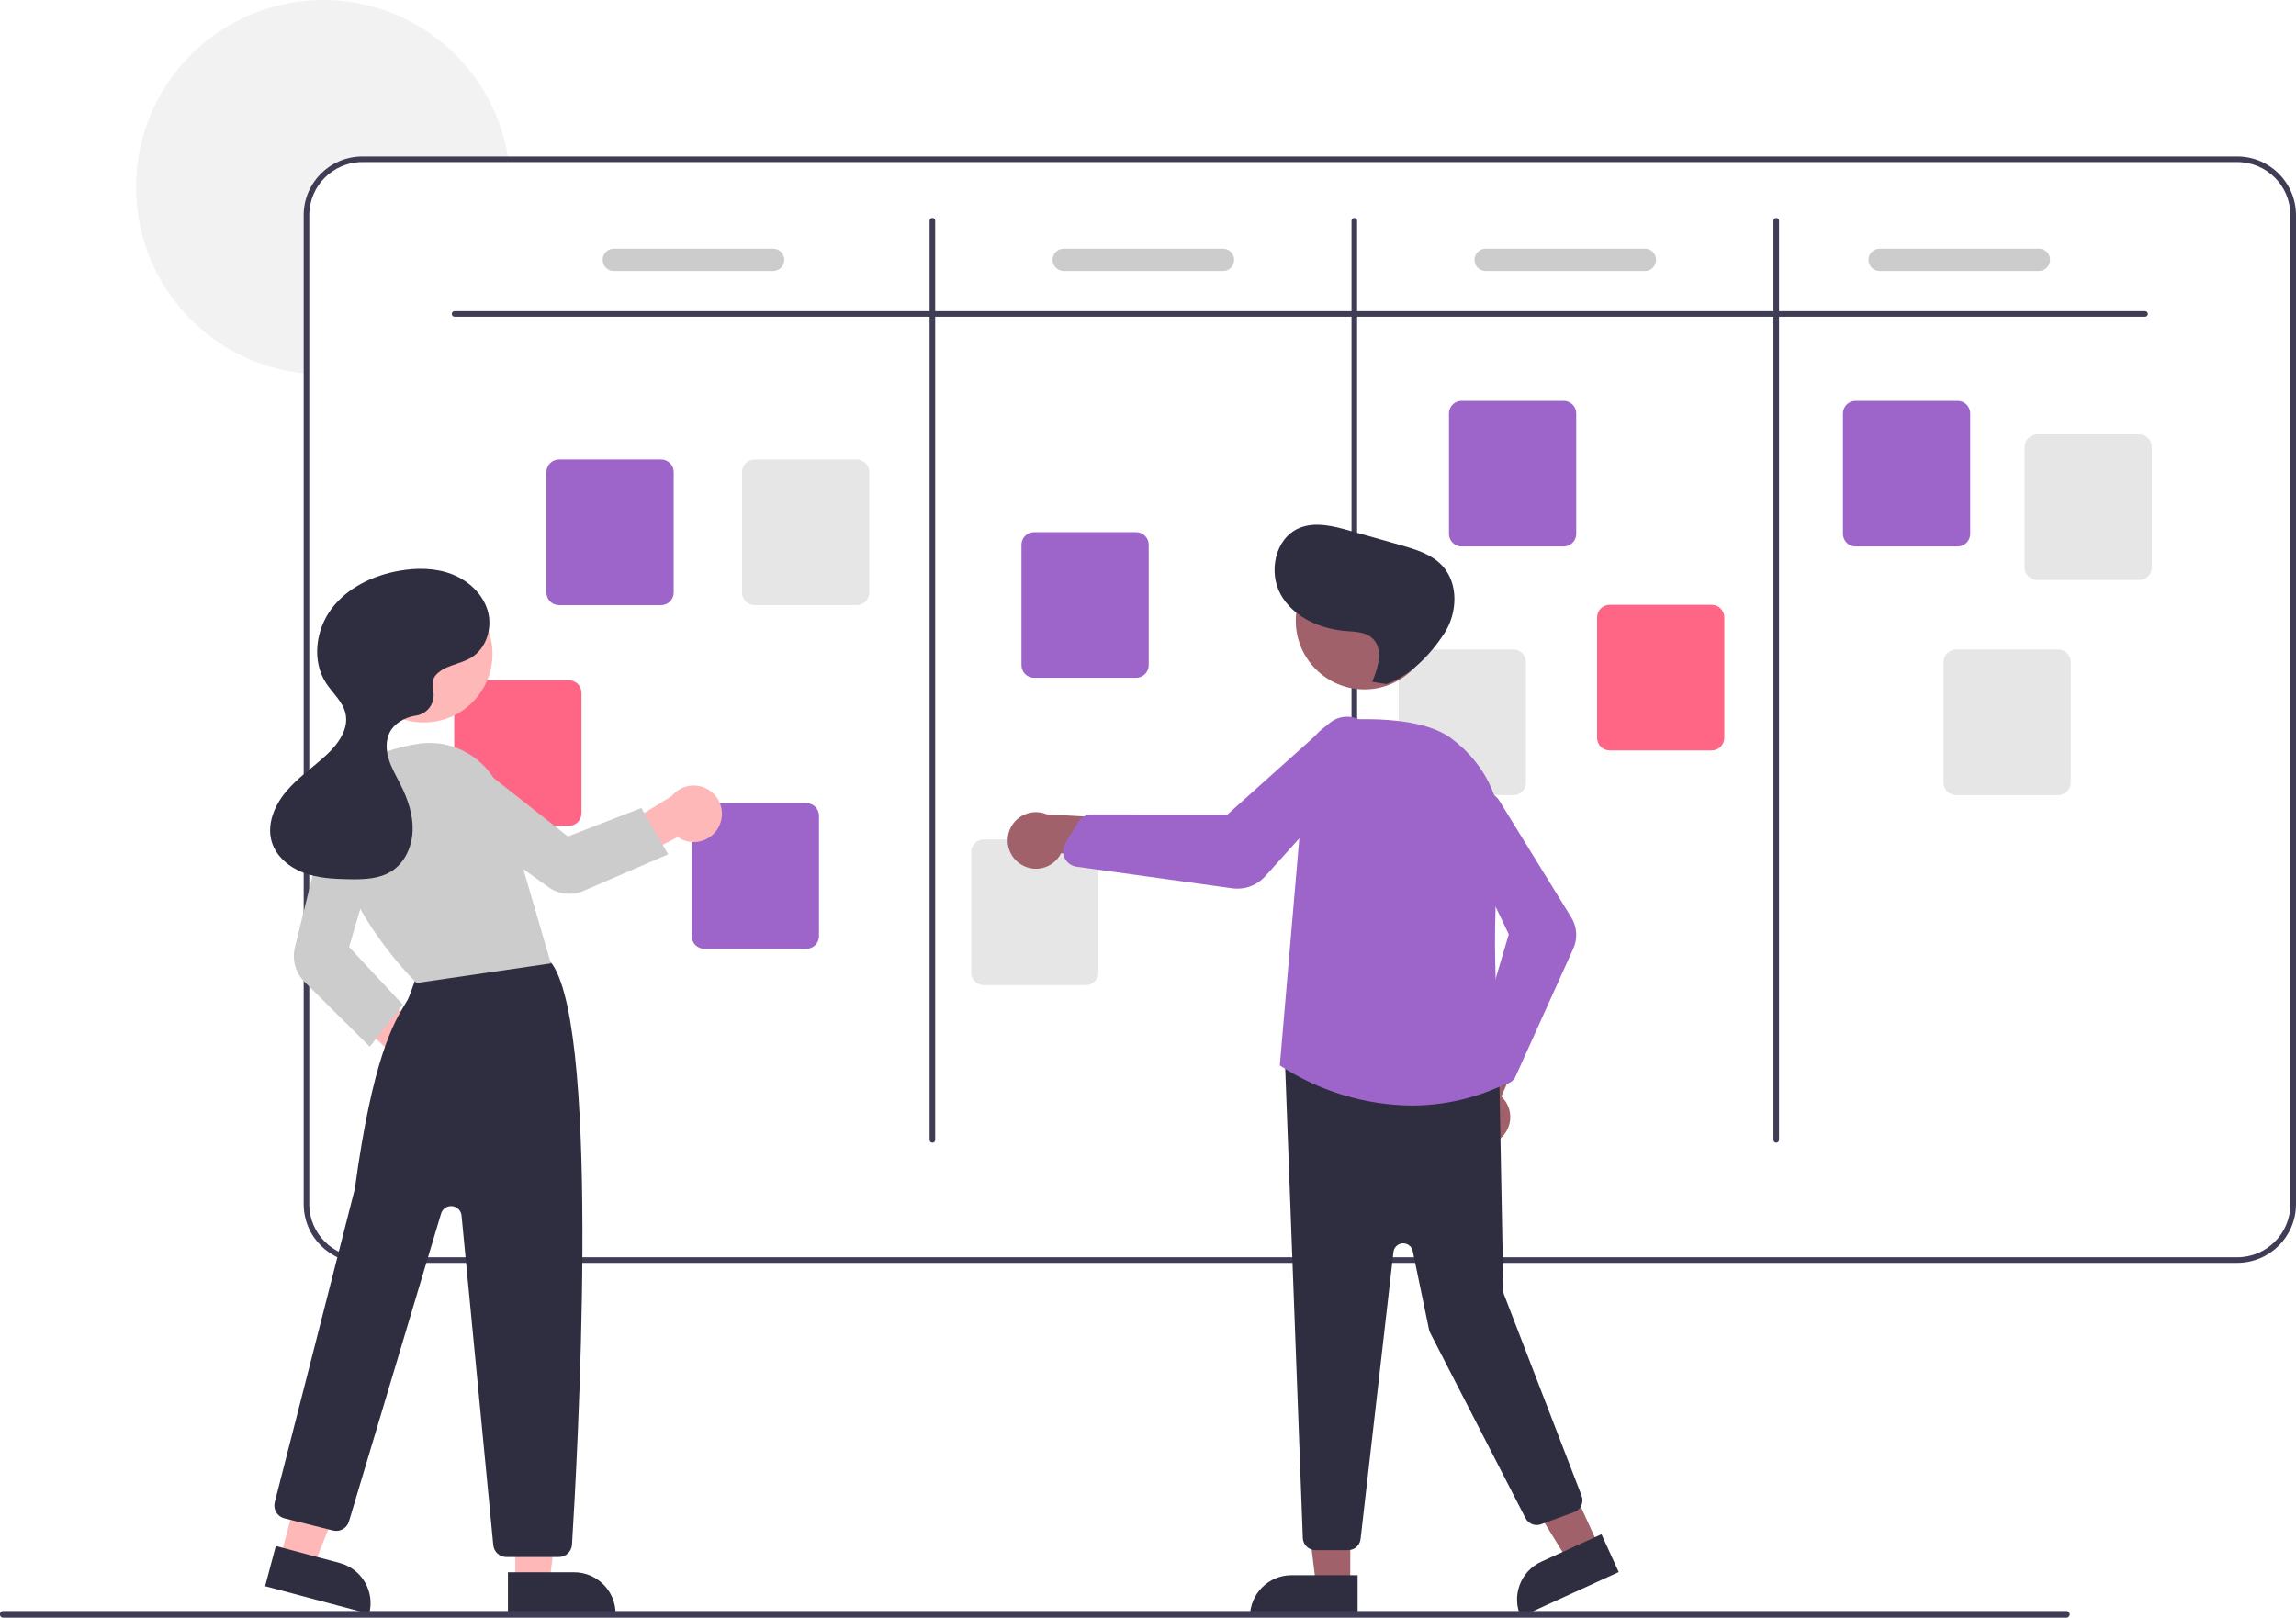
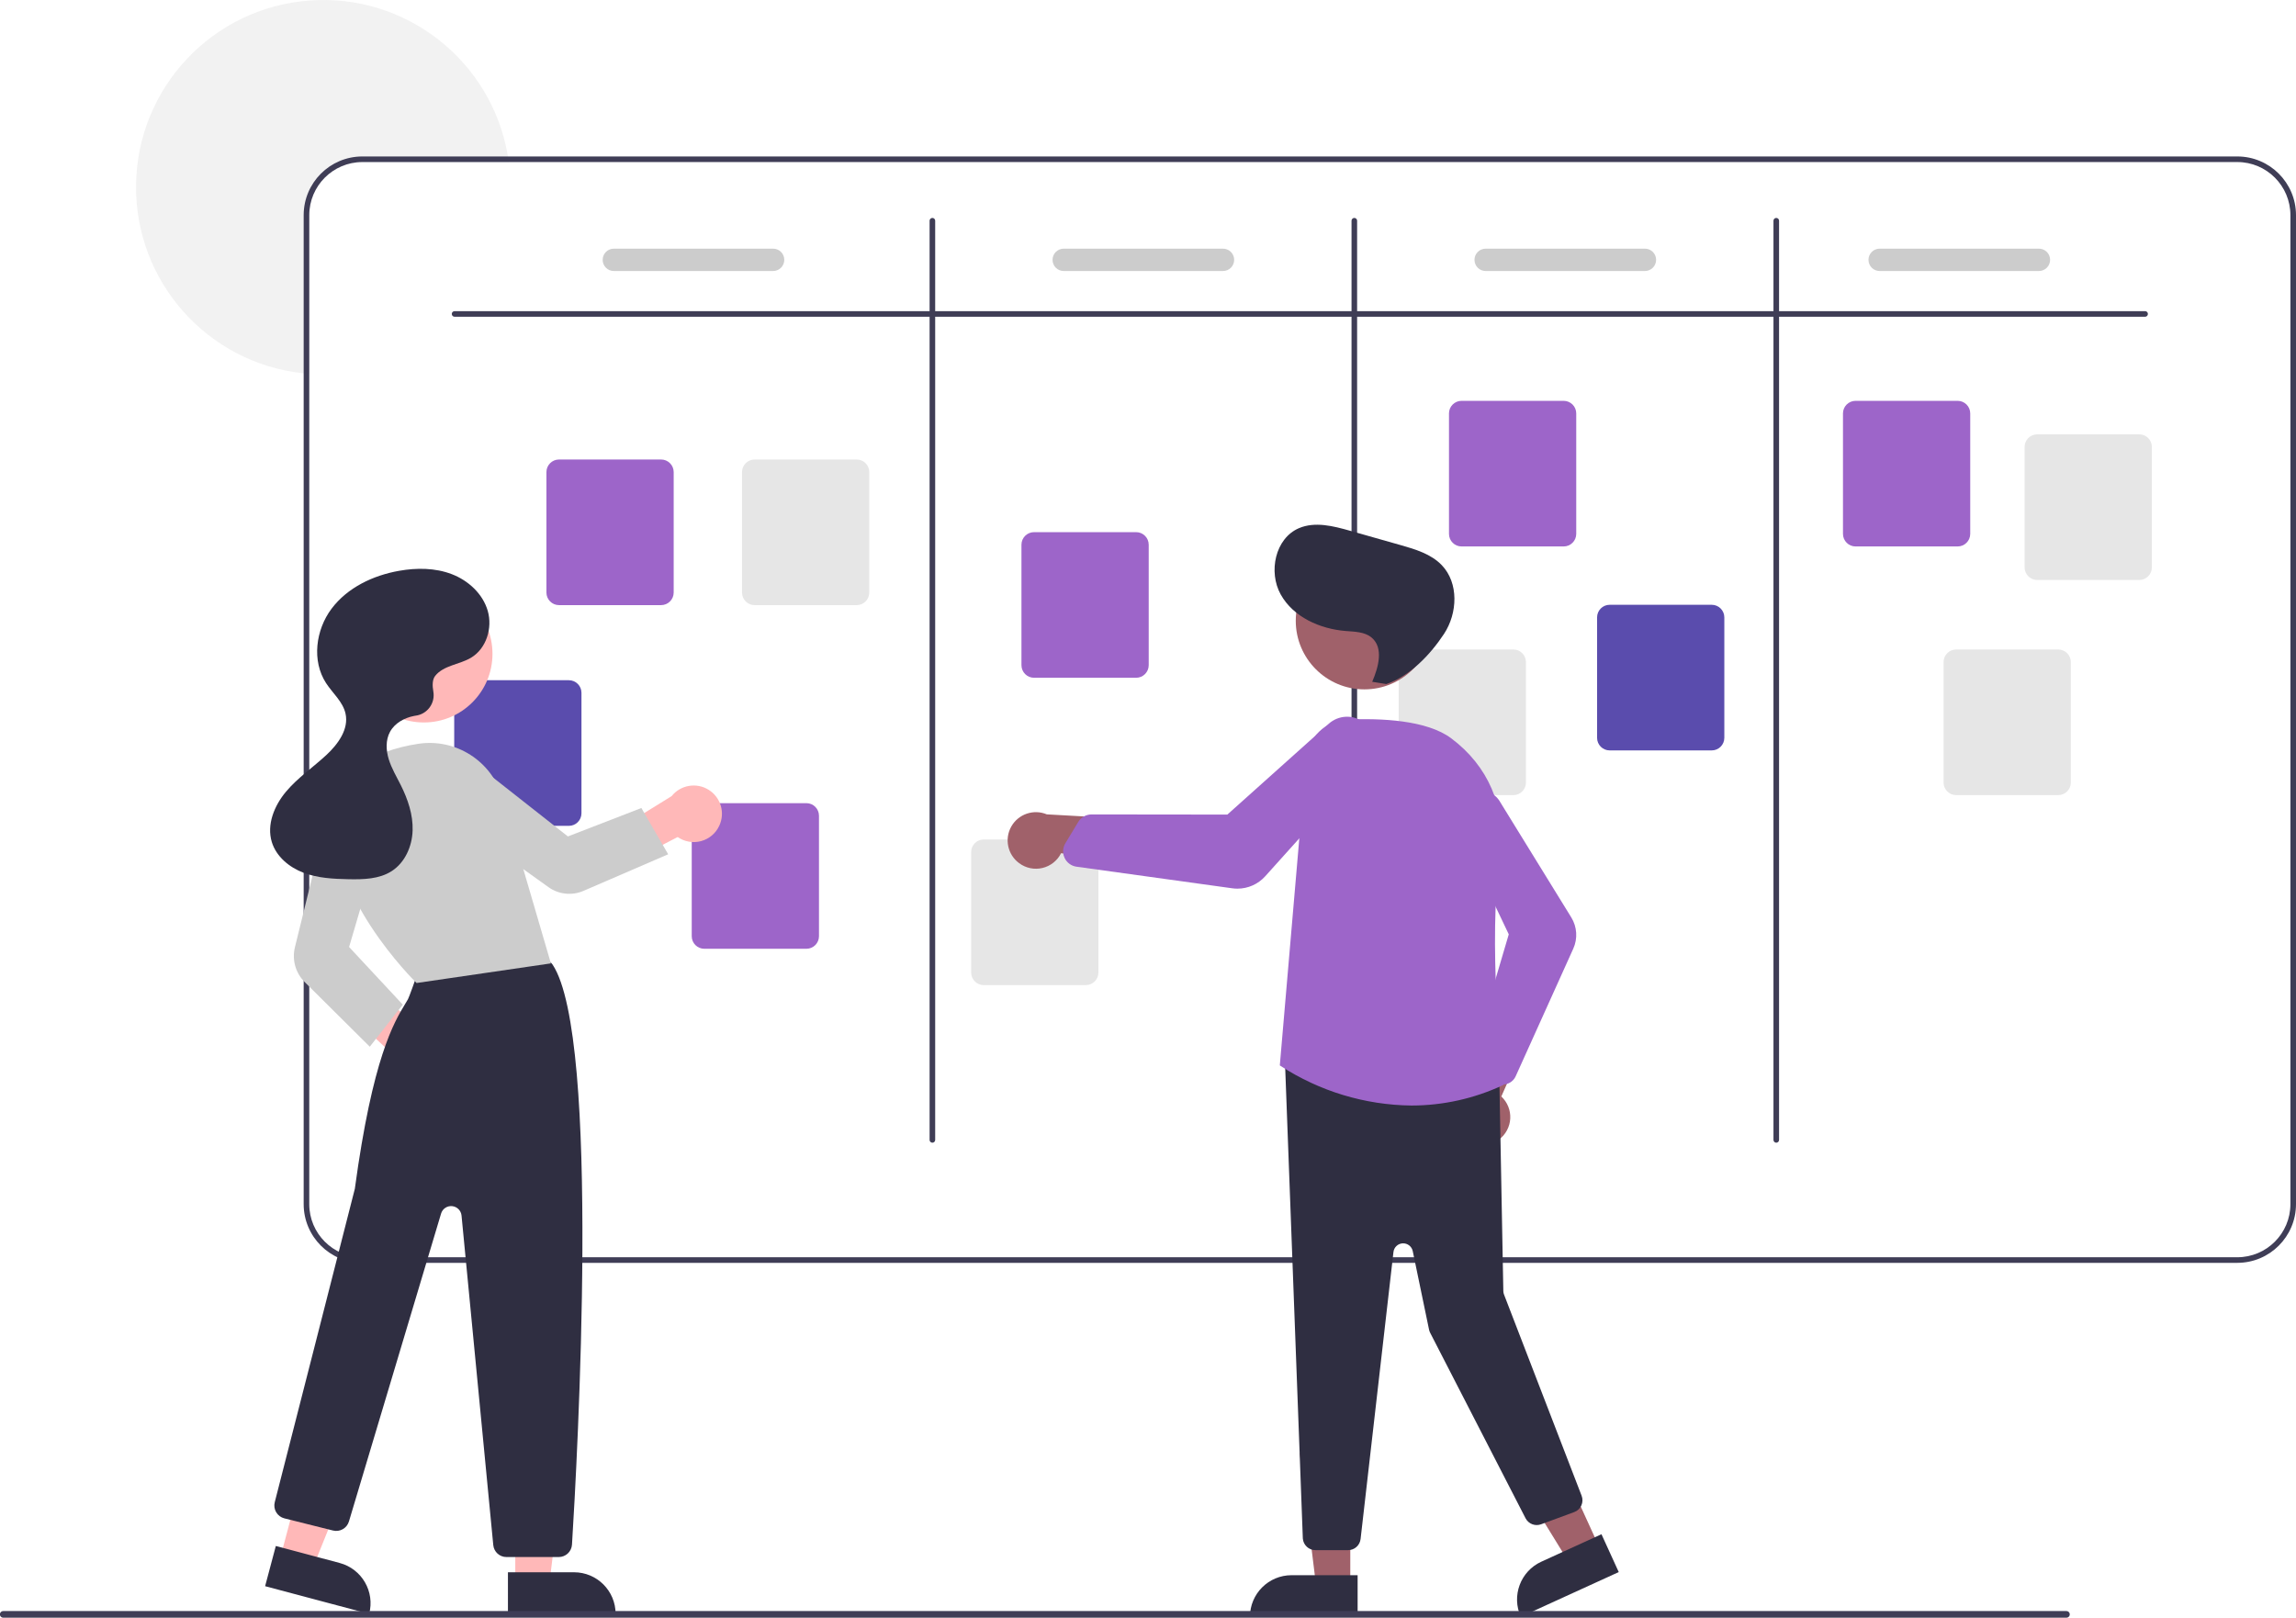
<svg xmlns="http://www.w3.org/2000/svg" id="afc98551-3d88-4acb-87ed-36f06011ac7a" data-name="Layer 1" width="821.676" height="579.01" viewBox="0 0 821.676 579.01">
  <path d="M371.238,218.495h-52.4a19.017,19.017,0,0,0-19,19v56.81c-.67-.04-1.34-.1-2-.18a66.999,66.999,0,1,1,73.1-77.63C371.048,217.155,371.148,217.825,371.238,218.495Z" transform="translate(-189.1619 -160.4952)" fill="#f2f2f2" />
  <path d="M989.838,216.495h-671a21.023,21.023,0,0,0-21,21v354a21.023,21.023,0,0,0,21,21h671a21.023,21.023,0,0,0,21-21v-354A21.023,21.023,0,0,0,989.838,216.495Zm19,375a19.017,19.017,0,0,1-19,19h-671a19.017,19.017,0,0,1-19-19v-354a19.017,19.017,0,0,1,19-19h671a19.017,19.017,0,0,1,19,19Z" transform="translate(-189.1619 -160.4952)" fill="#3f3d56" />
  <path d="M956.838,273.865h-605a1,1,0,0,1,0-2h605a1,1,0,0,1,0,2Z" transform="translate(-189.1619 -160.4952)" fill="#3f3d56" />
  <path d="M522.838,569.495a1,1,0,0,1-1-1v-329a1,1,0,1,1,2,0v329A1,1,0,0,1,522.838,569.495Z" transform="translate(-189.1619 -160.4952)" fill="#3f3d56" />
  <path d="M673.838,569.495a1,1,0,0,1-1-1v-329a1,1,0,1,1,2,0v329A1,1,0,0,1,673.838,569.495Z" transform="translate(-189.1619 -160.4952)" fill="#3f3d56" />
  <path d="M824.838,569.495a1,1,0,0,1-1-1v-329a1,1,0,1,1,2,0v329A1,1,0,0,1,824.838,569.495Z" transform="translate(-189.1619 -160.4952)" fill="#3f3d56" />
  <path d="M425.754,377.083h-36.54a4.505,4.505,0,0,1-4.5-4.5V329.463a4.505,4.505,0,0,1,4.5-4.5h36.54a4.505,4.505,0,0,1,4.5,4.5v43.12A4.505,4.505,0,0,1,425.754,377.083Z" transform="translate(-189.1619 -160.4952)" fill="#9d65c9" />
  <path d="M477.754,500.083h-36.54a4.505,4.505,0,0,1-4.5-4.5V452.463a4.505,4.505,0,0,1,4.5-4.5h36.54a4.505,4.505,0,0,1,4.5,4.5v43.12A4.505,4.505,0,0,1,477.754,500.083Z" transform="translate(-189.1619 -160.4952)" fill="#9d65c9" />
  <path d="M595.754,403.083h-36.54a4.505,4.505,0,0,1-4.5-4.5V355.463a4.505,4.505,0,0,1,4.5-4.5h36.54a4.505,4.505,0,0,1,4.5,4.5v43.12A4.505,4.505,0,0,1,595.754,403.083Z" transform="translate(-189.1619 -160.4952)" fill="#9d65c9" />
  <path d="M748.754,356.083h-36.54a4.505,4.505,0,0,1-4.5-4.5V308.463a4.505,4.505,0,0,1,4.5-4.5h36.54a4.505,4.505,0,0,1,4.5,4.5v43.12A4.505,4.505,0,0,1,748.754,356.083Z" transform="translate(-189.1619 -160.4952)" fill="#9d65c9" />
  <path d="M889.754,356.083h-36.54a4.505,4.505,0,0,1-4.5-4.5V308.463a4.505,4.505,0,0,1,4.5-4.5h36.54a4.505,4.505,0,0,1,4.5,4.5v43.12A4.505,4.505,0,0,1,889.754,356.083Z" transform="translate(-189.1619 -160.4952)" fill="#9d65c9" />
  <path d="M954.754,368.083h-36.54a4.505,4.505,0,0,1-4.5-4.5V320.463a4.505,4.505,0,0,1,4.5-4.5h36.54a4.505,4.505,0,0,1,4.5,4.5v43.12A4.505,4.505,0,0,1,954.754,368.083Z" transform="translate(-189.1619 -160.4952)" fill="#e6e6e6" />
  <path d="M925.754,445.083h-36.54a4.505,4.505,0,0,1-4.5-4.5V397.463a4.505,4.505,0,0,1,4.5-4.5h36.54a4.505,4.505,0,0,1,4.5,4.5v43.12A4.505,4.505,0,0,1,925.754,445.083Z" transform="translate(-189.1619 -160.4952)" fill="#e6e6e6" />
-   <path d="M801.754,429.083h-36.54a4.505,4.505,0,0,1-4.5-4.5V381.463a4.505,4.505,0,0,1,4.5-4.5h36.54a4.505,4.505,0,0,1,4.5,4.5v43.12A4.505,4.505,0,0,1,801.754,429.083Z" transform="translate(-189.1619 -160.4952)" fill="#ff6584" />
+   <path d="M801.754,429.083h-36.54a4.505,4.505,0,0,1-4.5-4.5V381.463a4.505,4.505,0,0,1,4.5-4.5h36.54a4.505,4.505,0,0,1,4.5,4.5v43.12A4.505,4.505,0,0,1,801.754,429.083Z" transform="translate(-189.1619 -160.4952)" fill="#5A4CAD" />
  <path d="M730.754,445.083h-36.54a4.505,4.505,0,0,1-4.5-4.5V397.463a4.505,4.505,0,0,1,4.5-4.5h36.54a4.505,4.505,0,0,1,4.5,4.5v43.12A4.505,4.505,0,0,1,730.754,445.083Z" transform="translate(-189.1619 -160.4952)" fill="#e6e6e6" />
  <path d="M577.754,513.083h-36.54a4.505,4.505,0,0,1-4.5-4.5V465.463a4.505,4.505,0,0,1,4.5-4.5h36.54a4.505,4.505,0,0,1,4.5,4.5v43.12A4.505,4.505,0,0,1,577.754,513.083Z" transform="translate(-189.1619 -160.4952)" fill="#e6e6e6" />
-   <path d="M392.754,456.083h-36.54a4.505,4.505,0,0,1-4.5-4.5V408.463a4.505,4.505,0,0,1,4.5-4.5h36.54a4.505,4.505,0,0,1,4.5,4.5v43.12A4.505,4.505,0,0,1,392.754,456.083Z" transform="translate(-189.1619 -160.4952)" fill="#ff6584" />
+   <path d="M392.754,456.083h-36.54a4.505,4.505,0,0,1-4.5-4.5V408.463a4.505,4.505,0,0,1,4.5-4.5h36.54a4.505,4.505,0,0,1,4.5,4.5v43.12A4.505,4.505,0,0,1,392.754,456.083Z" transform="translate(-189.1619 -160.4952)" fill="#5A4CAD" />
  <path d="M495.754,377.083h-36.54a4.505,4.505,0,0,1-4.5-4.5V329.463a4.505,4.505,0,0,1,4.5-4.5h36.54a4.505,4.505,0,0,1,4.5,4.5v43.12A4.505,4.505,0,0,1,495.754,377.083Z" transform="translate(-189.1619 -160.4952)" fill="#e6e6e6" />
  <path d="M465.838,257.495h-57a4,4,0,0,1,0-8h57a4,4,0,0,1,0,8Z" transform="translate(-189.1619 -160.4952)" fill="#ccc" />
  <path d="M626.838,257.495h-57a4,4,0,0,1,0-8h57a4,4,0,0,1,0,8Z" transform="translate(-189.1619 -160.4952)" fill="#ccc" />
  <path d="M777.838,257.495h-57a4,4,0,0,1,0-8h57a4,4,0,0,1,0,8Z" transform="translate(-189.1619 -160.4952)" fill="#ccc" />
  <path d="M918.838,257.495h-57a4,4,0,0,1,0-8h57a4,4,0,0,1,0,8Z" transform="translate(-189.1619 -160.4952)" fill="#ccc" />
  <path d="M338.171,550.387A10.056,10.056,0,0,1,329.471,537.656L303.838,513.795l13.553-3.438,25.206,20.444a10.11,10.11,0,0,1-4.426,19.586Z" transform="translate(-189.1619 -160.4952)" fill="#ffb8b8" />
  <polygon points="184.404 566.253 196.664 566.253 202.496 518.965 184.402 518.965 184.404 566.253" fill="#ffb8b8" />
  <path d="M370.939,723.245h38.531a0,0,0,0,1,0,0v14.887a0,0,0,0,1,0,0H385.826a14.887,14.887,0,0,1-14.887-14.887v0A0,0,0,0,1,370.939,723.245Z" transform="translate(591.28 1300.863) rotate(179.9974)" fill="#2f2e41" />
  <polygon points="100.345 557.401 112.193 560.555 129.994 516.359 112.509 511.705 100.345 557.401" fill="#ffb8b8" />
  <path d="M285.307,718.541h38.531a0,0,0,0,1,0,0v14.887a0,0,0,0,1,0,0H300.194a14.887,14.887,0,0,1-14.887-14.887v0A0,0,0,0,1,285.307,718.541Z" transform="matrix(-0.96635, -0.25722, 0.25722, -0.96635, 222.9961, 1345.388)" fill="#2f2e41" />
  <path d="M389.123,717.795H370.416a4.73,4.73,0,0,1-4.726-4.293L354.333,595.57a3.748,3.748,0,0,0-7.321-.715L314.039,705.055a4.742,4.742,0,0,1-5.7,3.246l-17.403-4.352a4.747,4.747,0,0,1-3.447-5.787c.284-1.11,28.411-111.028,28.656-112.158,6.373-46.968,13.997-59.554,18.093-66.314.339-.56.651-1.074.931-1.561.351-.608,2.512-6.645,3.884-10.564a4.79,4.79,0,0,1,2.435-2.978c17.211-8.802,37.347-2.709,43.109-.632a4.682,4.682,0,0,1,2.338,1.815c17.285,26.071,8.802,177.491,6.926,207.581A4.751,4.751,0,0,1,389.123,717.795Z" transform="translate(-189.1619 -160.4952)" fill="#2f2e41" />
  <circle cx="151.684" cy="234.024" r="24.561" fill="#ffb8b8" />
  <path d="M338.244,512.333l-.177-.171c-.331-.32-33.056-32.38-28.821-62.024,1.811-12.68,12.07-20.781,29.668-23.431a27.135,27.135,0,0,1,30,19.121l17.4,59.484Z" transform="translate(-189.1619 -160.4952)" fill="#ccc" />
  <path d="M321.495,535.136l-23.318-23.171a13.137,13.137,0,0,1-3.48-12.392l11.289-45.919A10.354,10.354,0,0,1,319.165,446.254a10.411,10.411,0,0,1,6.809,12.794L314.09,499.444l19.218,20.637Z" transform="translate(-189.1619 -160.4952)" fill="#ccc" />
  <path d="M446.566,456.058a10.056,10.056,0,0,1-14.884,4.029L400.553,476.221l1.376-13.706,27.597-17.079a10.11,10.11,0,0,1,17.04,10.621Z" transform="translate(-189.1619 -160.4952)" fill="#ffb8b8" />
  <path d="M428.283,466.26l-30.346,13.114a12.809,12.809,0,0,1-12.477-1.338l-38.589-27.649A10.355,10.355,0,0,1,344.897,435.4a10.41,10.41,0,0,1,14.409-1.568l33.088,26.042,26.3-10.175Z" transform="translate(-189.1619 -160.4952)" fill="#ccc" />
  <path d="M344.918,402.39c3.03-3.796,8.691-4.001,12.853-6.505,5.452-3.28,7.706-10.611,5.949-16.726s-6.938-10.881-12.878-13.16-12.549-2.307-18.816-1.206c-9.33,1.64-18.516,5.995-24.207,13.569s-7.139,18.666-1.981,26.612c2.37,3.652,6.029,6.667,6.975,10.917,1.242,5.58-2.671,10.961-6.864,14.846-4.777,4.426-10.257,8.133-14.442,13.123s-6.976,11.806-5.066,18.032c1.6,5.216,6.256,9.059,11.361,10.984s10.666,2.203,16.121,2.309c5.297.104,10.924-.025,15.386-2.881,4.777-3.058,7.328-8.858,7.516-14.527s-1.706-11.223-4.245-16.294c-1.513-3.023-3.273-5.953-4.278-9.18s-1.18-6.89.431-9.863c1.693-3.125,5.117-5.009,8.604-5.694.181-.036.373-.067.573-.096a7.398,7.398,0,0,0,6.333-8.628C343.847,405.808,343.881,403.689,344.918,402.39Z" transform="translate(-189.1619 -160.4952)" fill="#2f2e41" />
  <polygon points="483.229 567.3 470.969 567.3 465.137 520.012 483.231 520.013 483.229 567.3" fill="#a0616a" />
  <path d="M462.212,563.797h23.644a0,0,0,0,1,0,0v14.887a0,0,0,0,1,0,0H447.325a0,0,0,0,1,0,0v0A14.887,14.887,0,0,1,462.212,563.797Z" fill="#2f2e41" />
  <polygon points="572.184 553.413 561.033 558.506 536.079 517.917 552.538 510.399 572.184 553.413" fill="#a0616a" />
  <path d="M743.47,716.962h23.644a0,0,0,0,1,0,0v14.887a0,0,0,0,1,0,0H728.583a0,0,0,0,1,0,0v0A14.887,14.887,0,0,1,743.47,716.962Z" transform="translate(-422.5278 215.6884) rotate(-24.54855)" fill="#2f2e41" />
  <path d="M725.643,568.352a10.056,10.056,0,0,0,.801-15.399l14.412-32.7-18.309,3.103-10.879,30.577a10.11,10.11,0,0,0,13.975,14.419Z" transform="translate(-189.1619 -160.4952)" fill="#a0616a" />
  <path d="M671.609,715.327H659.897a4.517,4.517,0,0,1-4.488-4.174l-6.387-170.559a4.5,4.5,0,0,1,4.925-4.805l67.735,7.193a4.501,4.501,0,0,1,4.062,4.394l1.419,75.235a3.492,3.492,0,0,0,.234,1.193l27.785,72.053a4.499,4.499,0,0,1-2.643,5.841l-11.868,4.373a4.501,4.501,0,0,1-5.557-2.164l-34.133-66.369a4.475,4.475,0,0,1-.404-1.143l-5.831-28.094a3.5,3.5,0,0,0-6.904.312L676.08,711.338A4.499,4.499,0,0,1,671.609,715.327Z" transform="translate(-189.1619 -160.4952)" fill="#2f2e41" />
  <circle cx="488.279" cy="222.178" r="24.561" fill="#a0616a" />
  <path d="M694.285,556.19a87.664,87.664,0,0,1-46.873-14.198l-.239-.165.025-.29,9.395-109.416a15.421,15.421,0,0,1,14.599-14.062c12.176-.56,28.531.146,37.286,6.667,13.231,9.854,19.608,24.694,17.496,40.712-4.38,33.219.582,78.029,1.162,83.029l.042.36-.33.151A77.266,77.266,0,0,1,694.285,556.19Z" transform="translate(-189.1619 -160.4952)" fill="#9d65c9" />
  <path d="M727.022,548.653a5.007,5.007,0,0,1-3.681-1.622l-5.373-5.861a5.026,5.026,0,0,1-1.109-4.795l12.251-41.464-18.64-39.144a8.832,8.832,0,0,1-.604-5.879,8.809,8.809,0,0,1,16.313-2.084l25.295,41.042a11.951,11.951,0,0,1,.72,11.198l-20.61,45.665a4.988,4.988,0,0,1-3.766,2.88A5.054,5.054,0,0,1,727.022,548.653Z" transform="translate(-189.1619 -160.4952)" fill="#9d65c9" />
  <path d="M553.9,469.448a10.056,10.056,0,0,0,14.999-3.578l35.438,4.596L596.192,453.778l-32.404-1.806a10.11,10.11,0,0,0-9.888,17.476Z" transform="translate(-189.1619 -160.4952)" fill="#a0616a" />
  <path d="M632.011,478.562a13.425,13.425,0,0,1-1.845-.127l-55.751-7.732a5.541,5.541,0,0,1-4.251-3.111,5.657,5.657,0,0,1-.318-.829h-0a5.564,5.564,0,0,1,.575-4.432l4.614-7.649a5.584,5.584,0,0,1,4.756-2.686h.008l48.596.056,36.294-32.517a9.868,9.868,0,0,1,6.107-2.5,9.835,9.835,0,0,1,7.373,16.815L641.953,474.128A13.364,13.364,0,0,1,632.011,478.562Z" transform="translate(-189.1619 -160.4952)" fill="#9d65c9" />
  <path d="M680.234,404.523c2.244-5.195,4.144-12.113-.161-15.785-2.497-2.13-6.094-2.135-9.365-2.4-9.217-.747-18.706-4.988-23.211-13.064s-1.989-20.084,6.51-23.728c5.729-2.456,12.297-.783,18.294.918l18.006,5.106c5.35,1.517,10.967,3.19,14.819,7.201,6.143,6.397,5.684,17.212.805,24.618s-12.226,15.131-20.638,17.943Z" transform="translate(-189.1619 -160.4952)" fill="#2f2e41" />
  <path d="M928.647,739.505h-738.294a1.191,1.191,0,1,1,0-2.381h738.294a1.191,1.191,0,1,1,0,2.381Z" transform="translate(-189.1619 -160.4952)" fill="#3f3d56" />
</svg>
